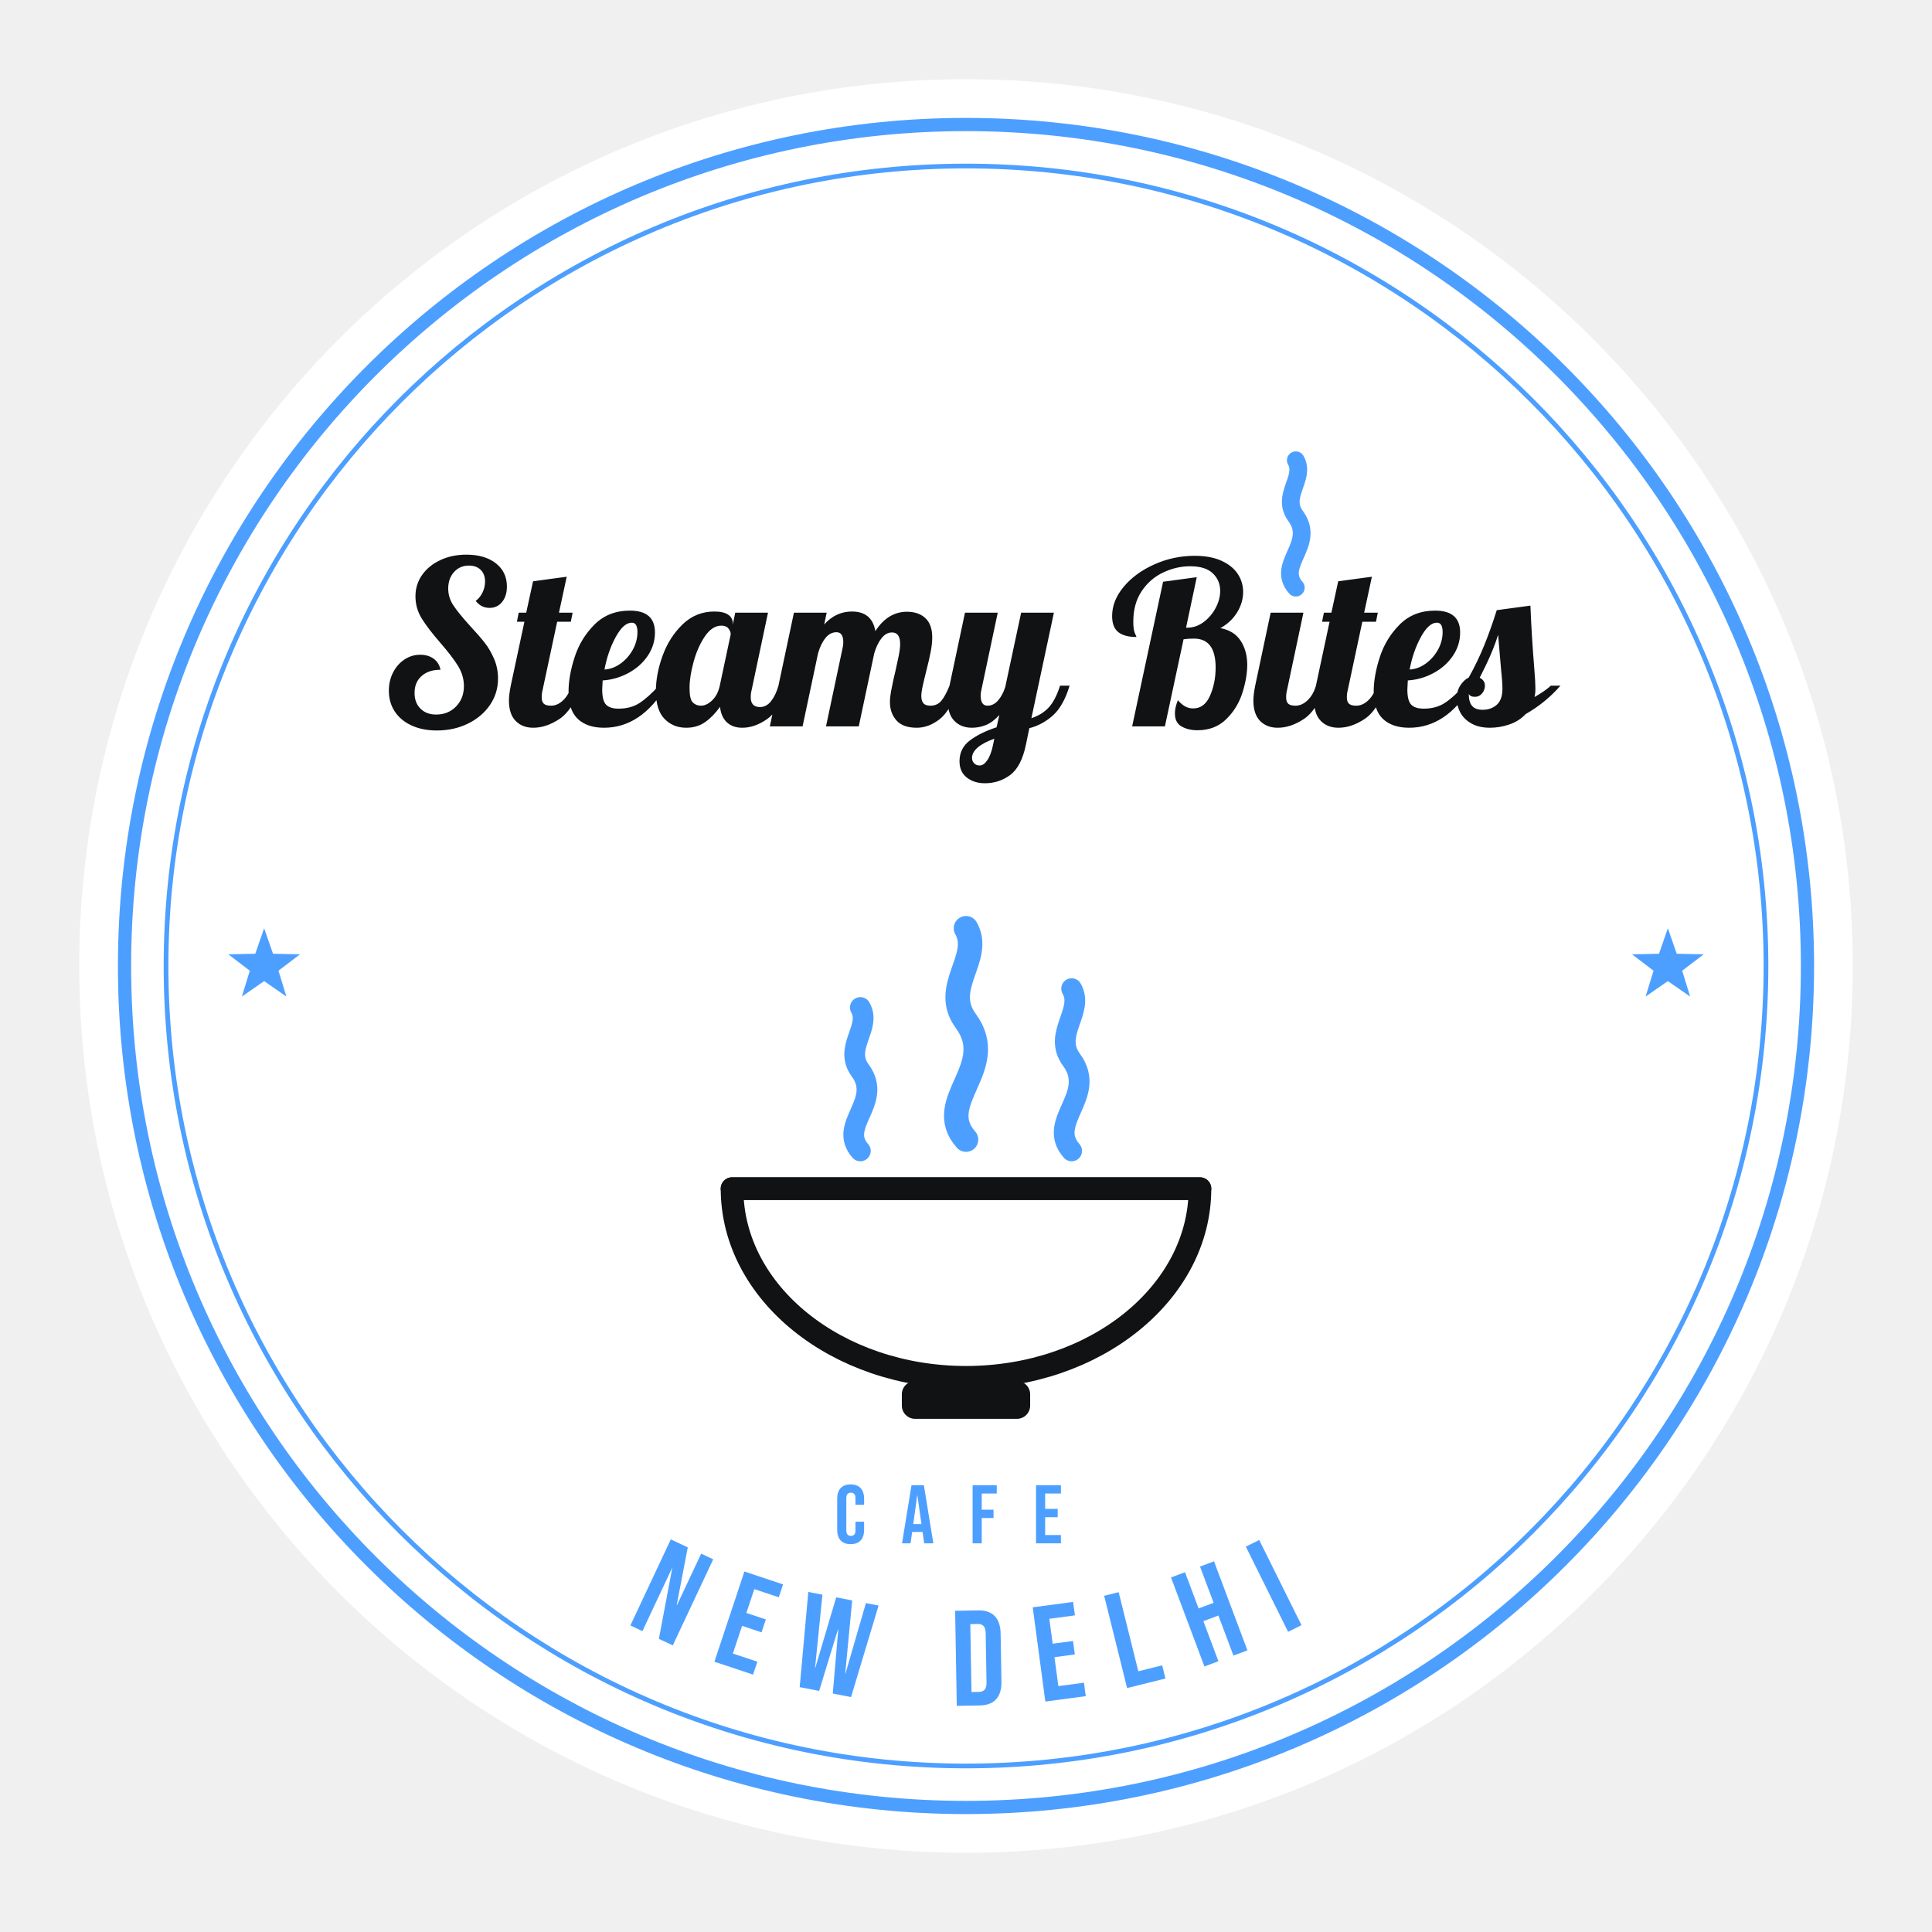
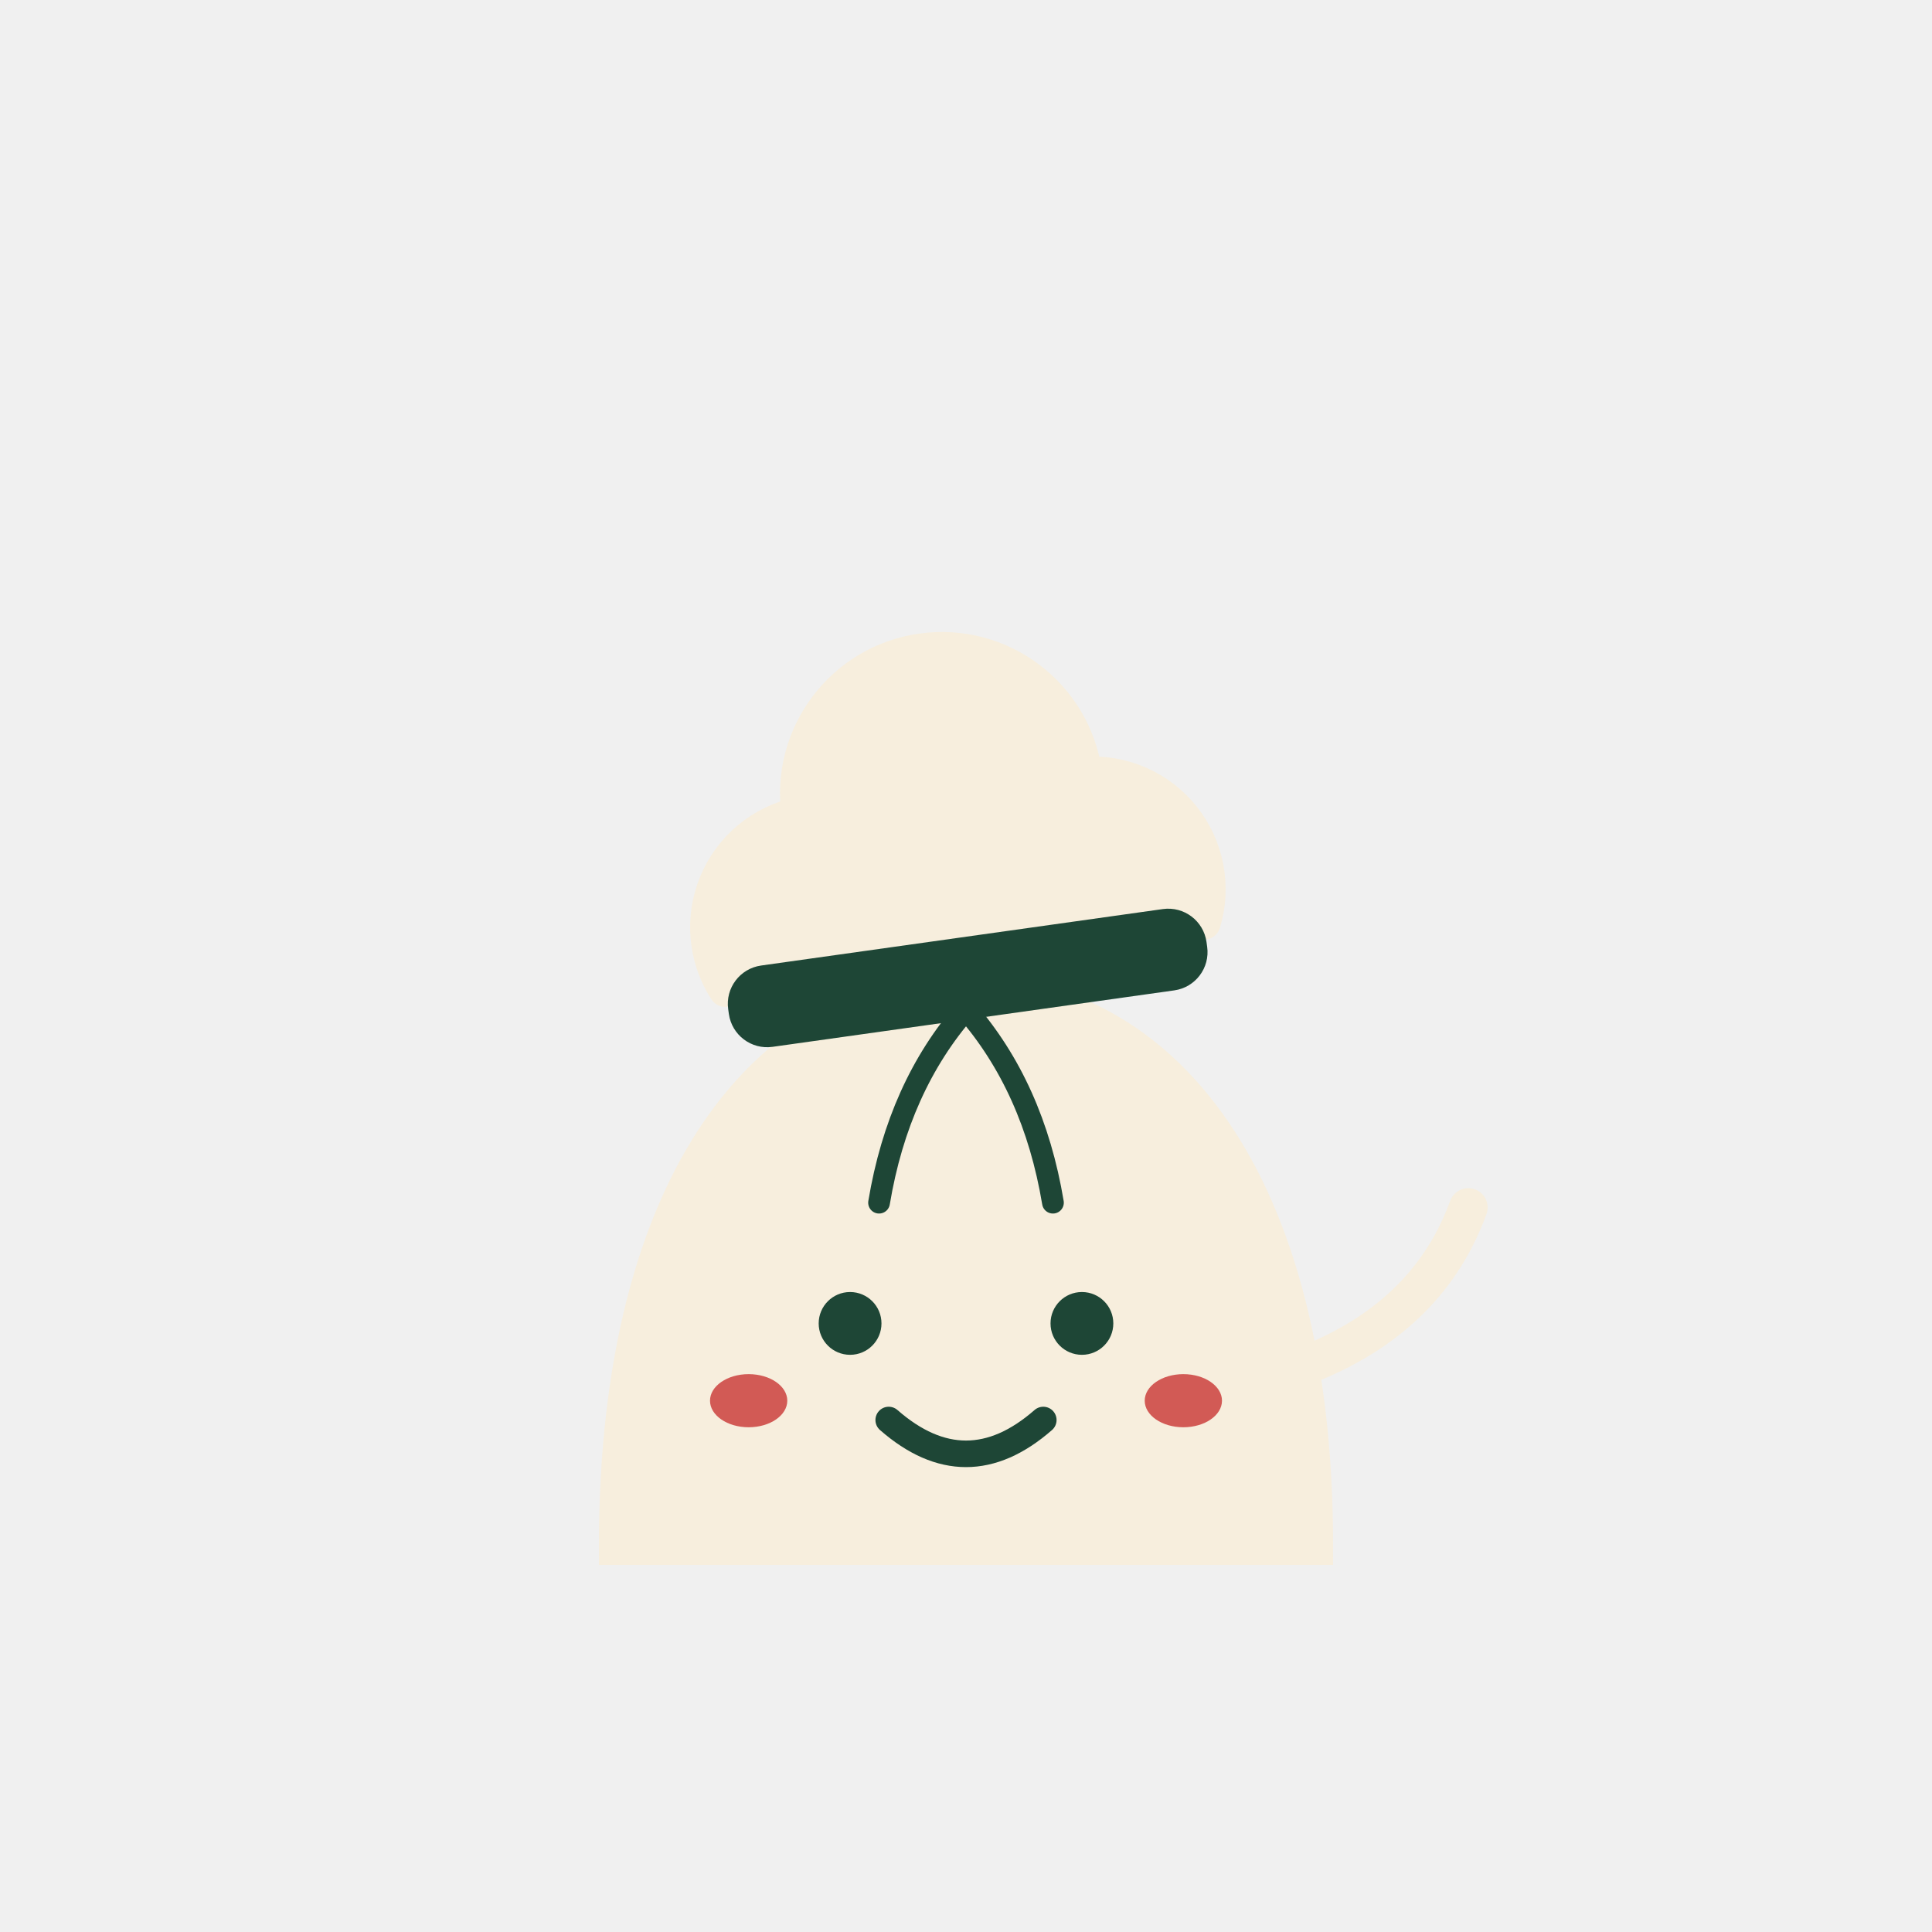
- <svg xmlns="http://www.w3.org/2000/svg" viewBox="0 0 1024 1024" width="1024" height="1024">
-   <circle cx="512" cy="512" r="470" fill="#FFFFFF" />
-   <circle cx="512" cy="512" r="446" fill="none" stroke="#4D9FFF" stroke-width="7" />
-   <circle cx="512" cy="512" r="424" fill="none" stroke="#4D9FFF" stroke-width="2.5" />
-   <path d="M231.54 387.17Q223.94 387.17 218.15 384.52Q212.37 381.87 209.23 377.10Q206.10 372.34 206.10 366.07L206.10 366.07Q206.10 360.77 208.33 356.43Q210.56 352.09 214.36 349.56Q218.15 347.03 222.73 347.03L222.73 347.03Q226.95 347.03 229.85 349.14Q232.74 351.25 233.46 354.98L233.46 354.98Q227.20 354.98 223.46 358.30Q219.72 361.61 219.72 367.28L219.72 367.28Q219.72 372.46 222.86 375.60Q225.99 378.73 231.17 378.73L231.17 378.73Q237.56 378.73 241.72 374.45Q245.88 370.17 245.88 363.66L245.88 363.66Q245.88 358.00 242.75 352.93Q239.61 347.87 233.34 340.64L233.34 340.64Q226.83 333.16 223.52 327.80Q220.20 322.43 220.20 316.04L220.20 316.04Q220.20 309.78 223.70 304.77Q227.20 299.77 233.34 296.88Q239.49 293.98 247.21 293.98L247.21 293.98Q256.97 293.98 262.82 298.56Q268.67 303.15 268.67 310.86L268.67 310.86Q268.67 315.92 266.13 319.06Q263.60 322.19 259.50 322.19L259.50 322.19Q254.92 322.19 252.15 318.46L252.15 318.46Q254.44 316.77 255.77 313.99Q257.09 311.22 257.09 308.21L257.09 308.21Q257.09 304.35 254.80 302.06Q252.51 299.77 248.53 299.77L248.53 299.77Q243.71 299.77 240.64 303.21Q237.56 306.64 237.56 311.95L237.56 311.95Q237.56 316.77 240.34 320.93Q243.11 325.09 249.02 331.60L249.02 331.60Q253.84 336.78 256.79 340.52Q259.74 344.25 261.85 349.14Q263.96 354.02 263.96 359.68L263.96 359.68Q263.96 367.40 259.68 373.67Q255.40 379.94 247.99 383.55Q240.58 387.17 231.54 387.17L231.54 387.17ZM282.65 385.72Q276.86 385.72 273.31 382.11Q269.75 378.49 269.75 371.26L269.75 371.26Q269.75 368.24 270.71 363.42L270.71 363.42L277.95 329.55L273.97 329.55L274.93 324.72L278.91 324.72L282.53 308.09L300.37 305.68L296.27 324.72L303.50 324.72L302.54 329.55L295.31 329.55L287.59 365.71Q287.11 367.52 287.11 369.57L287.11 369.57Q287.11 371.98 288.26 373.01Q289.40 374.03 292.05 374.03L292.05 374.03Q295.55 374.03 298.56 371.08Q301.58 368.12 302.90 363.42L302.90 363.42L307.97 363.42Q303.50 376.44 296.51 381.08Q289.52 385.72 282.65 385.72L282.65 385.72ZM320.14 385.72Q311.22 385.72 306.28 381.08Q301.34 376.44 301.34 366.56L301.34 366.56Q301.34 358.24 304.59 348.23Q307.84 338.23 315.20 330.93Q322.55 323.64 333.88 323.64L333.88 323.64Q347.14 323.64 347.14 335.21L347.14 335.21Q347.14 341.96 343.29 347.63Q339.43 353.29 333.04 356.73Q326.65 360.17 319.42 360.65L319.42 360.65Q319.18 364.27 319.18 365.47L319.18 365.47Q319.18 371.38 321.23 373.49Q323.28 375.60 327.86 375.60L327.86 375.60Q334.37 375.60 339.01 372.58Q343.65 369.57 349.19 363.42L349.19 363.42L353.29 363.42Q339.91 385.72 320.14 385.72L320.14 385.72ZM320.38 354.86Q324.84 354.62 328.88 351.73Q332.92 348.83 335.39 344.37Q337.86 339.91 337.86 334.97L337.86 334.97Q337.86 330.03 334.85 330.03L334.85 330.03Q330.51 330.03 326.35 337.62Q322.19 345.22 320.38 354.86L320.38 354.86ZM363.66 385.72Q356.79 385.72 352.21 381.02Q347.63 376.32 347.63 366.31L347.63 366.31Q347.63 357.39 351.18 347.57Q354.74 337.74 361.79 330.93Q368.84 324.12 378.61 324.12L378.61 324.12Q383.55 324.12 385.96 325.81Q388.37 327.50 388.37 330.27L388.37 330.27L388.37 331.11L389.70 324.72L407.06 324.72L398.38 365.71Q397.90 367.52 397.90 369.57L397.90 369.57Q397.90 374.75 402.84 374.75L402.84 374.75Q406.22 374.75 408.69 371.62Q411.16 368.48 412.60 363.42L412.60 363.42L417.67 363.42Q413.21 376.44 406.64 381.08Q400.07 385.72 393.44 385.72L393.44 385.72Q388.37 385.72 385.30 382.89Q382.23 380.06 381.62 374.63L381.62 374.63Q378.13 379.58 373.85 382.65Q369.57 385.72 363.66 385.72L363.66 385.72ZM371.50 374.03Q374.51 374.03 377.46 371.20Q380.42 368.36 381.50 363.42L381.50 363.42L387.29 336.18Q387.29 334.61 386.08 333.10Q384.88 331.60 382.35 331.60L382.35 331.60Q377.52 331.60 373.67 337.20Q369.81 342.81 367.64 350.70Q365.47 358.60 365.47 364.63L365.47 364.63Q365.47 370.65 367.22 372.34Q368.96 374.03 371.50 374.03L371.50 374.03ZM485.90 385.72Q478.55 385.72 475.11 381.81Q471.68 377.89 471.68 372.10L471.68 372.10Q471.68 369.57 472.28 366.37Q472.88 363.18 473.54 360.17Q474.21 357.15 474.45 356.31L474.45 356.31Q475.41 352.09 476.26 347.99Q477.10 343.89 477.10 341.36L477.10 341.36Q477.10 335.21 472.76 335.21L472.76 335.21Q469.63 335.21 467.21 338.29Q464.80 341.36 463.36 346.30L463.36 346.30L455.16 385L437.80 385L446.60 343.41Q446.96 341.96 446.96 340.40L446.96 340.40Q446.96 335.09 443.35 335.09L443.35 335.09Q439.97 335.09 437.50 338.17Q435.03 341.24 433.58 346.30L433.58 346.30L425.38 385L408.02 385L420.80 324.72L438.16 324.72L436.84 330.99Q442.98 324.12 451.54 324.12L451.54 324.12Q462.15 324.12 463.96 334.49L463.96 334.49Q470.59 324.24 480.72 324.24L480.72 324.24Q486.86 324.24 490.48 327.62Q494.10 330.99 494.10 337.86L494.10 337.86Q494.10 341.36 493.25 345.64Q492.41 349.92 490.84 356.07L490.84 356.07Q489.88 359.80 489.10 363.36Q488.31 366.92 488.31 368.97L488.31 368.97Q488.31 371.38 489.40 372.70Q490.48 374.03 493.13 374.03L493.13 374.03Q496.75 374.03 498.92 371.44Q501.09 368.85 503.26 363.42L503.26 363.42L508.32 363.42Q503.86 376.68 498.02 381.20Q492.17 385.72 485.90 385.72L485.90 385.72ZM522.07 415.14Q516.28 415.14 512.42 412.12Q508.56 409.11 508.56 403.44L508.56 403.44Q508.56 396.57 514.11 392.41Q519.66 388.25 528.21 385.48L528.21 385.48L529.66 378.97Q526.16 382.83 522.55 384.28Q518.93 385.72 515.19 385.72L515.19 385.72Q509.41 385.72 505.85 382.11Q502.30 378.49 502.30 371.26L502.30 371.26Q502.30 368.24 503.26 363.42L503.26 363.42L511.46 324.72L528.82 324.72L520.14 365.71Q519.78 367.16 519.78 368.73L519.78 368.73Q519.78 374.03 523.39 374.03L523.39 374.03Q526.53 374.03 528.94 371.32Q531.35 368.60 532.80 364.14L532.80 364.14L541.23 324.72L558.59 324.72L546.66 380.66Q552.45 378.73 555.94 374.87Q559.44 371.02 561.85 363.42L561.85 363.42L566.91 363.42Q563.66 374.15 558.11 379.15Q552.57 384.16 545.57 385.96L545.57 385.96L543.77 394.64Q541.35 406.34 535.45 410.74Q529.54 415.14 522.07 415.14L522.07 415.14ZM519.29 405.73Q521.34 405.73 523.27 402.96Q525.20 400.19 526.29 395.01L526.29 395.01L527.01 391.51Q515.19 395.85 515.19 401.76L515.19 401.76Q515.19 403.32 516.28 404.53Q517.36 405.73 519.29 405.73L519.29 405.73ZM634.66 387.05Q629.84 387.05 626.28 385.06Q622.73 383.07 622.73 378.13L622.73 378.13Q622.73 374.99 624.29 371.14L624.29 371.14Q626.46 373.55 628.33 374.51Q630.20 375.48 632.37 375.48L632.37 375.48Q638.40 375.48 641.35 368.73Q644.31 361.97 644.31 353.78L644.31 353.78Q644.31 338.47 632.85 338.47L632.85 338.47Q629.60 338.47 627.31 338.83L627.31 338.83L617.42 385L600.06 385L616.46 308.33L634.30 305.92L628.63 332.68L629.36 332.68Q633.94 332.68 637.92 329.73Q641.90 326.77 644.31 322.25Q646.72 317.73 646.72 313.15L646.72 313.15Q646.72 307.61 642.80 303.87Q638.88 300.13 630.80 300.13L630.80 300.13Q623.45 300.13 616.46 303.45Q609.47 306.76 605.07 313.39Q600.67 320.02 600.67 329.43L600.67 329.43Q600.67 333.89 601.51 335.63Q602.35 337.38 602.35 337.62L602.35 337.62Q595.96 337.62 592.71 335.03Q589.45 332.44 589.45 326.53L589.45 326.53Q589.45 318.33 595.60 310.98Q601.75 303.63 611.88 299.11Q622.00 294.59 633.22 294.59L633.22 294.59Q641.65 294.59 647.44 297.24Q653.23 299.89 656.06 304.23Q658.89 308.57 658.89 313.75L658.89 313.75Q658.89 319.30 655.76 324.48Q652.62 329.67 646.84 332.92L646.84 332.92Q654.07 334.25 657.57 339.61Q661.06 344.98 661.06 352.33L661.06 352.33Q661.06 359.20 658.47 367.28Q655.88 375.36 649.91 381.20Q643.94 387.05 634.66 387.05L634.66 387.05ZM677.22 385.72Q671.43 385.72 667.87 382.11Q664.32 378.49 664.32 371.26L664.32 371.26Q664.32 368.24 665.28 363.42L665.28 363.42L673.48 324.72L690.84 324.72L682.16 365.71Q681.68 367.52 681.68 369.57L681.68 369.57Q681.68 371.98 682.82 373.01Q683.97 374.03 686.62 374.03L686.62 374.03Q690.12 374.03 693.13 371.08Q696.14 368.12 697.47 363.42L697.47 363.42L702.53 363.42Q698.07 376.44 691.08 381.08Q684.09 385.72 677.22 385.72L677.22 385.72ZM709.40 385.72Q703.62 385.72 700.06 382.11Q696.51 378.49 696.51 371.26L696.51 371.26Q696.51 368.24 697.47 363.42L697.47 363.42L704.70 329.55L700.72 329.55L701.69 324.72L705.67 324.72L709.28 308.09L727.13 305.68L723.03 324.72L730.26 324.72L729.30 329.55L722.06 329.55L714.35 365.71Q713.86 367.52 713.86 369.57L713.86 369.57Q713.86 371.98 715.01 373.01Q716.16 374.03 718.81 374.03L718.81 374.03Q722.30 374.03 725.32 371.08Q728.33 368.12 729.66 363.42L729.66 363.42L734.72 363.42Q730.26 376.44 723.27 381.08Q716.28 385.72 709.40 385.72L709.40 385.72ZM746.90 385.72Q737.98 385.72 733.03 381.08Q728.09 376.44 728.09 366.56L728.09 366.56Q728.09 358.24 731.34 348.23Q734.60 338.23 741.95 330.93Q749.31 323.64 760.64 323.64L760.64 323.64Q773.90 323.64 773.90 335.21L773.90 335.21Q773.90 341.96 770.04 347.63Q766.18 353.29 759.80 356.73Q753.41 360.17 746.17 360.65L746.17 360.65Q745.93 364.27 745.93 365.47L745.93 365.47Q745.93 371.38 747.98 373.49Q750.03 375.60 754.61 375.60L754.61 375.60Q761.12 375.60 765.76 372.58Q770.40 369.57 775.95 363.42L775.95 363.42L780.05 363.42Q766.67 385.72 746.90 385.72L746.90 385.72ZM747.14 354.86Q751.60 354.62 755.64 351.73Q759.67 348.83 762.15 344.37Q764.62 339.91 764.62 334.97L764.62 334.97Q764.62 330.03 761.60 330.03L761.60 330.03Q757.26 330.03 753.10 337.62Q748.95 345.22 747.14 354.86L747.14 354.86ZM789.69 385.72Q783.91 385.72 779.93 383.49Q775.95 381.26 774.02 377.71Q772.09 374.15 772.09 370.29L772.09 370.29Q772.09 366.31 773.96 363.36Q775.83 360.41 778.48 359.08L778.48 359.08Q783.18 350.64 786.68 342.02Q790.17 333.40 793.31 323.40L793.31 323.40L811.15 320.99Q811.75 336.42 813.20 354.38L813.20 354.38Q813.80 361.61 813.80 364.87L813.80 364.87Q813.80 367.64 813.32 369.45L813.32 369.45Q818.99 366.19 822.00 363.42L822.00 363.42L827.06 363.42Q819.35 372.34 808.62 378.49L808.62 378.49Q805.12 382.23 800.00 383.98Q794.88 385.72 789.69 385.72L789.69 385.72ZM785.83 376.20Q790.29 376.20 793.31 373.55Q796.32 370.90 796.32 364.99L796.32 364.99Q796.32 361.37 795.60 354.86L795.60 354.86Q794.39 341.12 794.03 336.42L794.03 336.42Q791.14 345.94 784.27 359.20L784.27 359.20Q787.04 360.65 787.04 363.42L787.04 363.42Q787.04 365.71 785.53 367.52Q784.03 369.33 781.74 369.33L781.74 369.33Q779.20 369.33 778.48 367.76L778.48 367.76Q778.48 372.10 780.23 374.15Q781.98 376.20 785.83 376.20L785.83 376.20Z" fill="#111214" />
-   <path d="M 686.801 311.463 c -10.801 -12.152, 10.801 -22.953, 0 -37.805 c -8.101 -10.801, 5.401 -20.253, 0 -29.704" fill="none" stroke="#4D9FFF" stroke-width="9.403" stroke-linecap="round" />
-   <polygon points="140.0,492.0 144.7,505.5 159.0,505.8 147.6,514.5 151.8,528.2 140.0,520.0 128.2,528.2 132.4,514.5 121.0,505.8 135.3,505.5" fill="#4D9FFF" />
-   <polygon points="884.0,492.0 888.7,505.5 903.0,505.8 891.6,514.5 895.8,528.2 884.0,520.0 872.2,528.2 876.4,514.5 865.0,505.8 879.3,505.5" fill="#4D9FFF" />
-   <path d="M 512 604 c -17.92 -20.16, 17.92 -38.08, 0 -62.72 c -13.44 -17.92, 8.96 -33.6, 0 -49.28" fill="none" stroke="#4D9FFF" stroke-width="13" stroke-linecap="round" />
-   <path d="M 456 610 c -12.16 -13.68, 12.16 -25.84, 0 -42.56 c -9.12 -12.16, 6.08 -22.8, 0 -33.44" fill="none" stroke="#4D9FFF" stroke-width="11" stroke-linecap="round" />
-   <path d="M 568 610 c -13.76 -15.48, 13.76 -29.24, 0 -48.16 c -10.32 -13.76, 6.88 -25.8, 0 -37.84" fill="none" stroke="#4D9FFF" stroke-width="11" stroke-linecap="round" />
-   <path d="M 388 630 A 124 100 0 0 0 636 630 Z" fill="#FFFFFF" stroke="#111214" stroke-width="12" stroke-linejoin="round" />
-   <line x1="388" y1="630" x2="636" y2="630" stroke="#111214" stroke-width="12" stroke-linecap="round" />
-   <rect x="478" y="732" width="68" height="20" rx="7" fill="#111214" />
-   <path d="M450.86 818.44Q447.39 818.44 445.56 816.46Q443.73 814.48 443.73 810.87L443.73 810.87L443.73 794.33Q443.73 790.72 445.56 788.74Q447.39 786.76 450.86 786.76L450.86 786.76Q454.34 786.76 456.16 788.74Q457.99 790.72 457.99 794.33L457.99 794.33L457.99 797.58L453.41 797.58L453.41 794.02Q453.41 791.16 450.99 791.16L450.99 791.16Q448.57 791.16 448.57 794.02L448.57 794.02L448.57 811.22Q448.57 814.04 450.99 814.04L450.99 814.04Q453.41 814.04 453.41 811.22L453.41 811.22L453.41 806.52L457.99 806.52L457.99 810.87Q457.99 814.48 456.16 816.46Q454.34 818.44 450.86 818.44L450.86 818.44ZM478.10 818L483.11 787.20L489.67 787.20L494.69 818L489.85 818L488.97 811.88L488.97 811.97L483.47 811.97L482.59 818L478.10 818ZM484.04 807.79L488.39 807.79L486.24 792.57L486.15 792.57L484.04 807.79ZM515.50 818L515.50 787.20L528.30 787.20L528.30 791.60L520.34 791.60L520.34 800.18L526.59 800.18L526.59 804.58L520.34 804.58L520.34 818L515.50 818ZM549.11 818L549.11 787.20L562.31 787.20L562.31 791.60L553.95 791.60L553.95 799.74L560.60 799.74L560.60 804.14L553.95 804.14L553.95 813.60L562.31 813.60L562.31 818L549.11 818Z" fill="#4D9FFF" />
-   <g transform="translate(345.35,866.81) rotate(25.16)">
-     <path d="M-12.42 0L-12.42-50.40L-2.48-50.40L5.22-20.23L5.36-20.23L5.36-50.40L12.42-50.40L12.42 0L4.28 0L-5.22-36.79L-5.36-36.79L-5.36 0L-12.42 0Z" fill="#4D9FFF" />
-   </g>
-   <g transform="translate(388.25,883.95) rotate(18.40)">
-     <path d="M-10.12 0L-10.12-50.40L11.48-50.40L11.48-43.20L-2.20-43.20L-2.20-29.88L8.68-29.88L8.68-22.68L-2.20-22.68L-2.20-7.20L11.48-7.20L11.48 0L-10.12 0Z" fill="#4D9FFF" />
-   </g>
-   <g transform="translate(437.46,896.85) rotate(10.96)">
-     <path d="M-13.86 0L-18.97-50.40L-11.34-50.40L-7.81-11.66L-7.67-11.66L-3.92-50.40L4.72-50.40L8.46-11.66L8.60-11.66L12.13-50.40L18.97-50.40L13.86 0L4.00 0L0.40-33.98L0.25-33.98L-3.35 0L-13.86 0Z" fill="#4D9FFF" />
-   </g>
-   <g transform="translate(518.77,903.94) rotate(-0.99)">
-     <path d="M-11.66 0L-11.66-50.40L0.43-50.40Q6.34-50.40 9.29-47.23Q12.24-44.06 12.24-37.94L12.24-37.94L12.24-12.46Q12.24-6.34 9.29-3.17Q6.34 0 0.43 0L0.43 0L-11.66 0ZM-3.74-7.20L0.29-7.20Q2.23-7.20 3.28-8.35Q4.32-9.50 4.32-12.10L4.32-12.10L4.32-38.30Q4.32-40.90 3.28-42.05Q2.23-43.20 0.29-43.20L0.29-43.20L-3.74-43.20L-3.74-7.20Z" fill="#4D9FFF" />
-   </g>
-   <g transform="translate(564.09,900.52) rotate(-7.64)">
-     <path d="M-10.12 0L-10.12-50.40L11.48-50.40L11.48-43.20L-2.20-43.20L-2.20-29.88L8.68-29.88L8.68-22.68L-2.20-22.68L-2.20-7.20L11.48-7.20L11.48 0L-10.12 0Z" fill="#4D9FFF" />
-   </g>
-   <g transform="translate(606.54,892.43) rotate(-13.96)">
-     <path d="M-9.43 0L-9.43-50.40L-1.51-50.40L-1.51-7.20L11.52-7.20L11.52 0L-9.43 0Z" fill="#4D9FFF" />
-   </g>
-   <g transform="translate(649.77,878.99) rotate(-20.58)">
-     <path d="M-12.17 0L-12.17-50.40L-4.25-50.40L-4.25-29.88L4.25-29.88L4.25-50.40L12.17-50.40L12.17 0L4.25 0L4.25-22.68L-4.25-22.68L-4.25 0L-12.17 0Z" fill="#4D9FFF" />
-   </g>
-   <g transform="translate(686.27,863.13) rotate(-26.40)">
-     <path d="M-3.96 0L-3.96-50.40L3.96-50.40L3.96 0L-3.96 0Z" fill="#4D9FFF" />
+ <svg xmlns="http://www.w3.org/2000/svg" viewBox="0 0 400 400">
+   <g transform="translate(0,48)">
+     <path d="M128,272 C128,196 160,158 200,158 C240,158 272,196 272,272 Z" fill="#F7EEDD" stroke="#F7EEDD" stroke-width="8" />
+     <path d="M200,161 Q186,177 182,201" fill="none" stroke="#1E4636" stroke-width="4.5" stroke-linecap="round" />
+     <path d="M200,161 Q214,177 218,201" fill="none" stroke="#1E4636" stroke-width="4.5" stroke-linecap="round" />
+     <circle cx="176" cy="226" r="6.5" fill="#1E4636" />
+     <circle cx="224" cy="226" r="6.5" fill="#1E4636" />
+     <path d="M184,246 Q200,260 216,246" fill="none" stroke="#1E4636" stroke-width="5.5" stroke-linecap="round" />
+     <ellipse cx="155" cy="242" rx="8" ry="5.5" fill="#C62828" opacity=".75" />
+     <ellipse cx="245" cy="242" rx="8" ry="5.5" fill="#C62828" opacity=".75" />
+     <path d="M272,234 Q296,224 304,202" fill="none" stroke="#F7EEDD" stroke-width="8" stroke-linecap="round" />
+     <g transform="rotate(-8,200,152)">
+       <path d="M150,150 a24,24 0 0 1 20,-34 a26,26 0 0 1 60,0 a24,24 0 0 1 20,34 Z" fill="#F7EEDD" stroke="#F7EEDD" stroke-width="7" stroke-linejoin="round" />
+       <rect x="150" y="146" width="100" height="17" rx="8" fill="#1E4636" />
+     </g>
  </g>
</svg>
